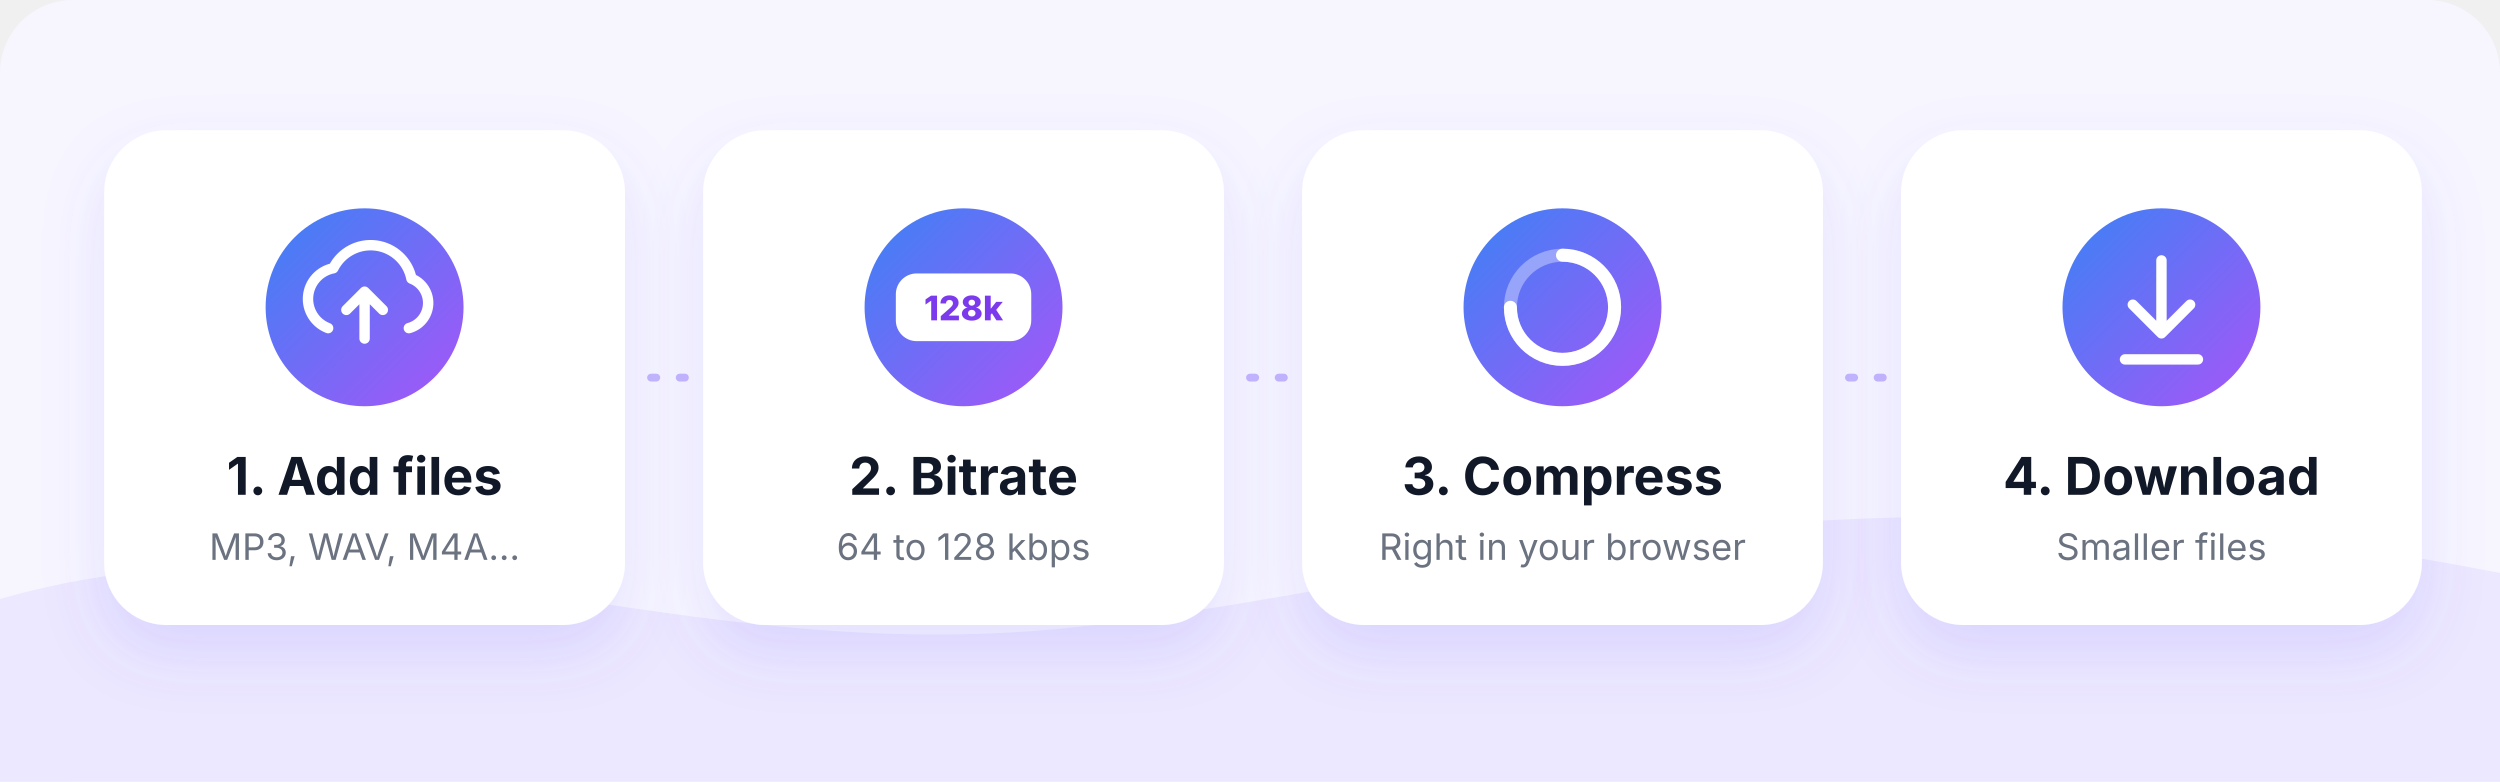
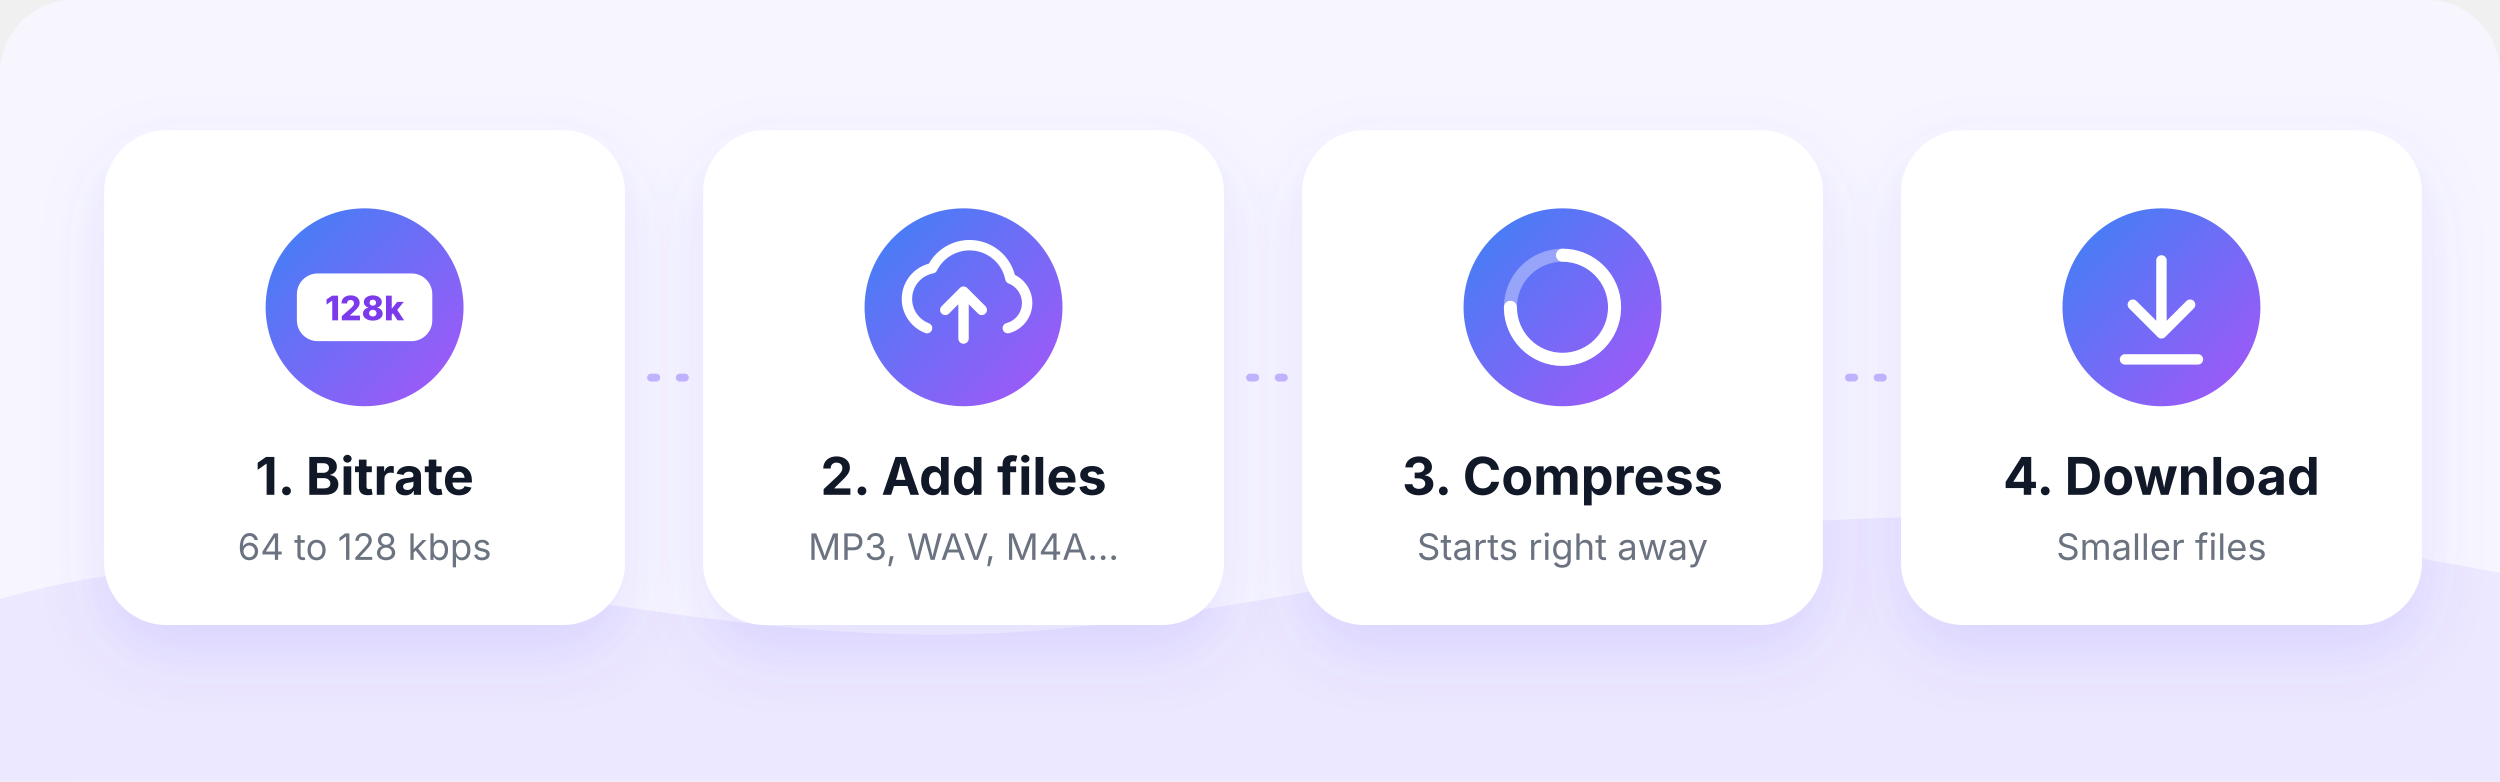
<svg xmlns="http://www.w3.org/2000/svg" viewBox="0 0 960 300" role="img" aria-labelledby="t d">
  <defs>
    <linearGradient id="g" x1="0" y1="0" x2="1" y2="1">
      <stop offset="0" stop-color="#3b82f6" />
      <stop offset="1" stop-color="#a855f7" />
    </linearGradient>
    <linearGradient id="gh" x1="0" y1="0" x2="1" y2="0">
      <stop offset="0" stop-color="#3b82f6" />
      <stop offset="1" stop-color="#a855f7" />
    </linearGradient>
    <filter id="s" x="-20%" y="-20%" width="140%" height="160%">
      <feDropShadow dx="0" dy="10" stdDeviation="12" flood-color="#6d5dfc" flood-opacity=".15" />
    </filter>
  </defs>
  <rect width="960" height="300" rx="28" fill="#f7f6ff" />
  <path d="M0 230c140-40 260 30 420 10s280-70 540-20v80H0z" fill="#ece8ff" />
  <g stroke="#c4b5fd" stroke-width="3" stroke-dasharray="2 9" stroke-linecap="round">
    <path d="M250 145h30M480 145h30M710 145h30" />
  </g>
  <g font-family="Inter, Arial, sans-serif">
    <g filter="url(#s)">
      <rect x="40" y="50" width="200" height="190" rx="24" fill="#fff" />
    </g>
    <circle cx="140" cy="118" r="38" fill="url(#g)" />
-     <path d="M126 126a12 12 0 0 1 2-23 16 16 0 0 1 30 4 10 10 0 0 1-1 19M140 130v-18m-7 7 7-7 7 7" stroke="#fff" stroke-width="4" fill="none" stroke-linecap="round" stroke-linejoin="round" />
-     <text x="140" y="190" text-anchor="middle" font-size="20" font-weight="700" fill="#111827">1. Add files</text>
-     <text x="140" y="215" text-anchor="middle" font-size="14" fill="#6b7280">MP3, WAV, M4A…</text>
+     <rect x="114" y="105" width="52" height="26" rx="8" fill="#fff" />
+     <text x="140" y="123" text-anchor="middle" font-family="Inter, Arial, sans-serif" font-size="13" font-weight="800" fill="#7c3aed">128k</text>
+     <text x="140" y="190" text-anchor="middle" font-size="20" font-weight="700" fill="#111827">1. Bitrate</text>
+     <text x="140" y="215" text-anchor="middle" font-size="14" fill="#6b7280">64 to 128 kbps</text>
    <g filter="url(#s)">
      <rect x="270" y="50" width="200" height="190" rx="24" fill="#fff" />
    </g>
    <circle cx="370" cy="118" r="38" fill="url(#g)" />
-     <rect x="344" y="105" width="52" height="26" rx="8" fill="#fff" />
-     <text x="370" y="123" text-anchor="middle" font-family="Inter, Arial, sans-serif" font-size="13" font-weight="800" fill="#7c3aed">128k</text>
-     <text x="370" y="190" text-anchor="middle" font-size="20" font-weight="700" fill="#111827">2. Bitrate</text>
-     <text x="370" y="215" text-anchor="middle" font-size="14" fill="#6b7280">64 to 128 kbps</text>
+     <path d="M356 126a12 12 0 0 1 2-23 16 16 0 0 1 30 4 10 10 0 0 1-1 19M370 130v-18m-7 7 7-7 7 7" stroke="#fff" stroke-width="4" fill="none" stroke-linecap="round" stroke-linejoin="round" />
+     <text x="370" y="190" text-anchor="middle" font-size="20" font-weight="700" fill="#111827">2. Add files</text>
+     <text x="370" y="215" text-anchor="middle" font-size="14" fill="#6b7280">MP3, WAV, M4A…</text>
    <g filter="url(#s)">
      <rect x="500" y="50" width="200" height="190" rx="24" fill="#fff" />
    </g>
    <circle cx="600" cy="118" r="38" fill="url(#g)" />
    <circle cx="600" cy="118" r="20" fill="none" stroke="#fff" stroke-opacity=".35" stroke-width="5" />
    <path d="M600 98a20 20 0 1 1-20 20" fill="none" stroke="#fff" stroke-width="5" stroke-linecap="round" />
    <text x="600" y="190" text-anchor="middle" font-size="20" font-weight="700" fill="#111827">3. Compress</text>
-     <text x="600" y="215" text-anchor="middle" font-size="14" fill="#6b7280">Right in your browser</text>
+     <text x="600" y="215" text-anchor="middle" font-size="14" fill="#6b7280">Starts right away</text>
    <g filter="url(#s)">
      <rect x="730" y="50" width="200" height="190" rx="24" fill="#fff" />
    </g>
    <circle cx="830" cy="118" r="38" fill="url(#g)" />
    <path d="M830 100v28m-11-11 11 11 11-11M816 138h28" stroke="#fff" stroke-width="4" fill="none" stroke-linecap="round" stroke-linejoin="round" />
    <text x="830" y="190" text-anchor="middle" font-size="20" font-weight="700" fill="#111827">4. Download</text>
    <text x="830" y="215" text-anchor="middle" font-size="14" fill="#6b7280">Smaller files</text>
  </g>
</svg>
